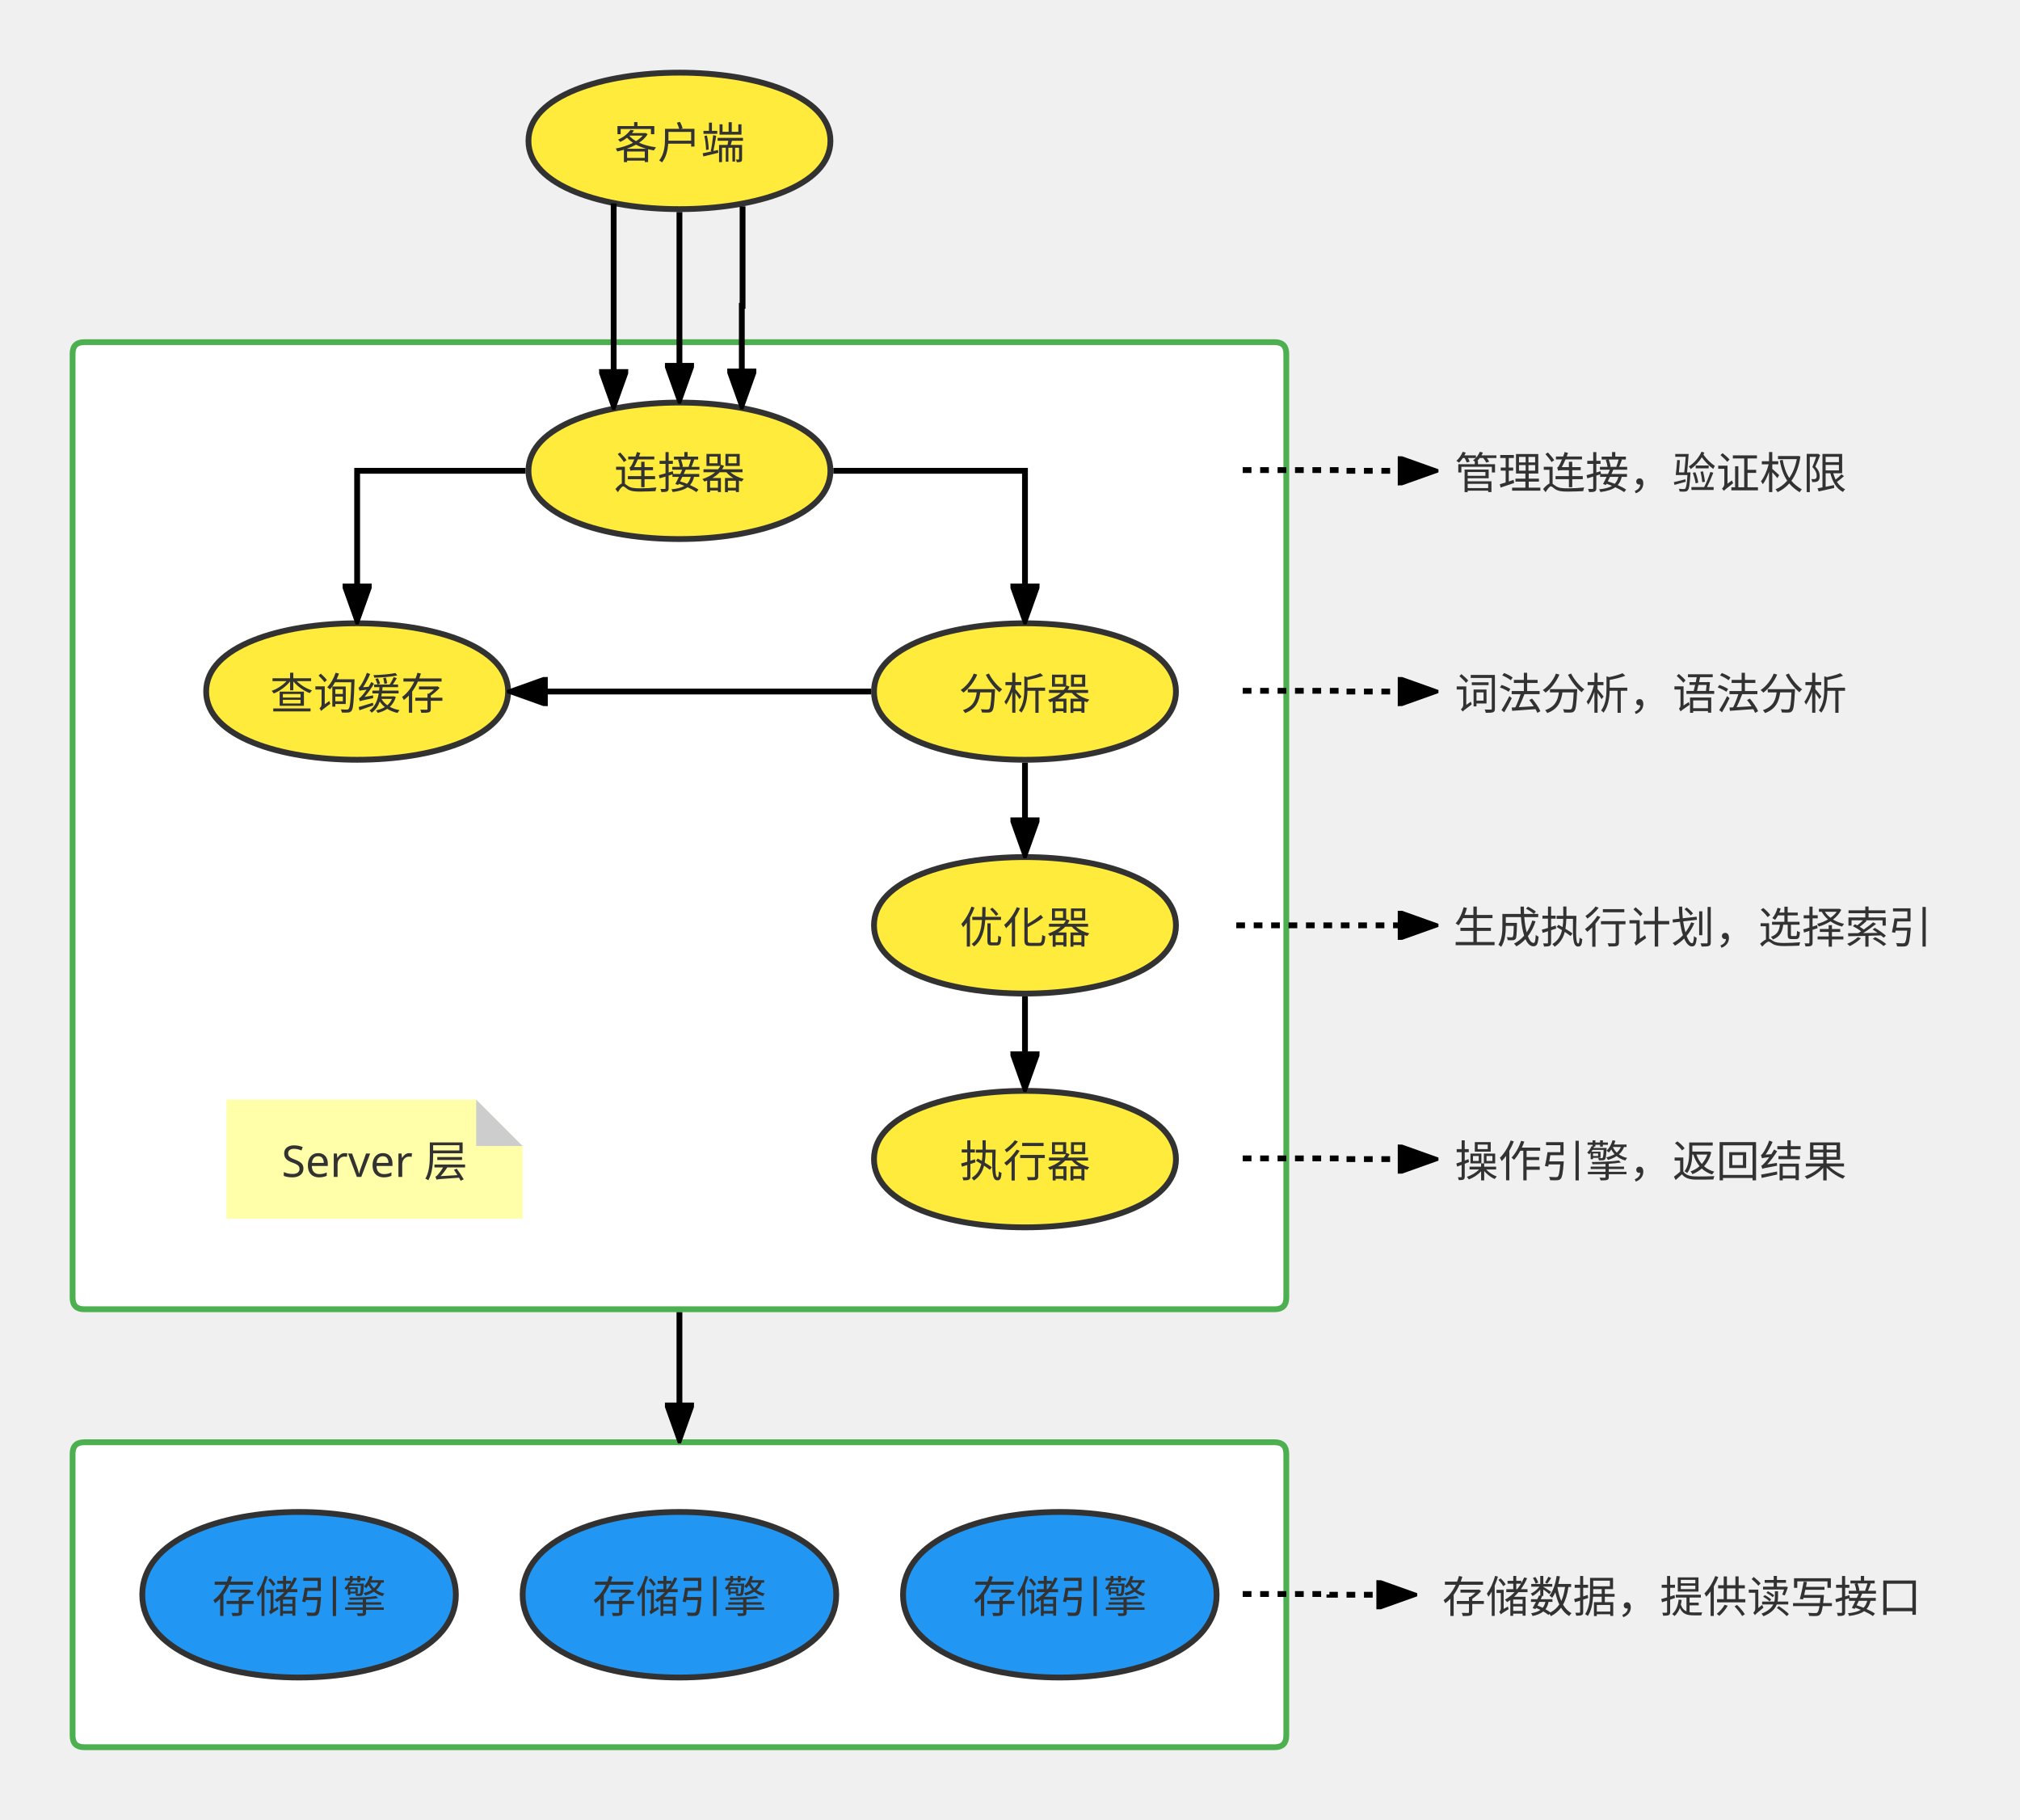
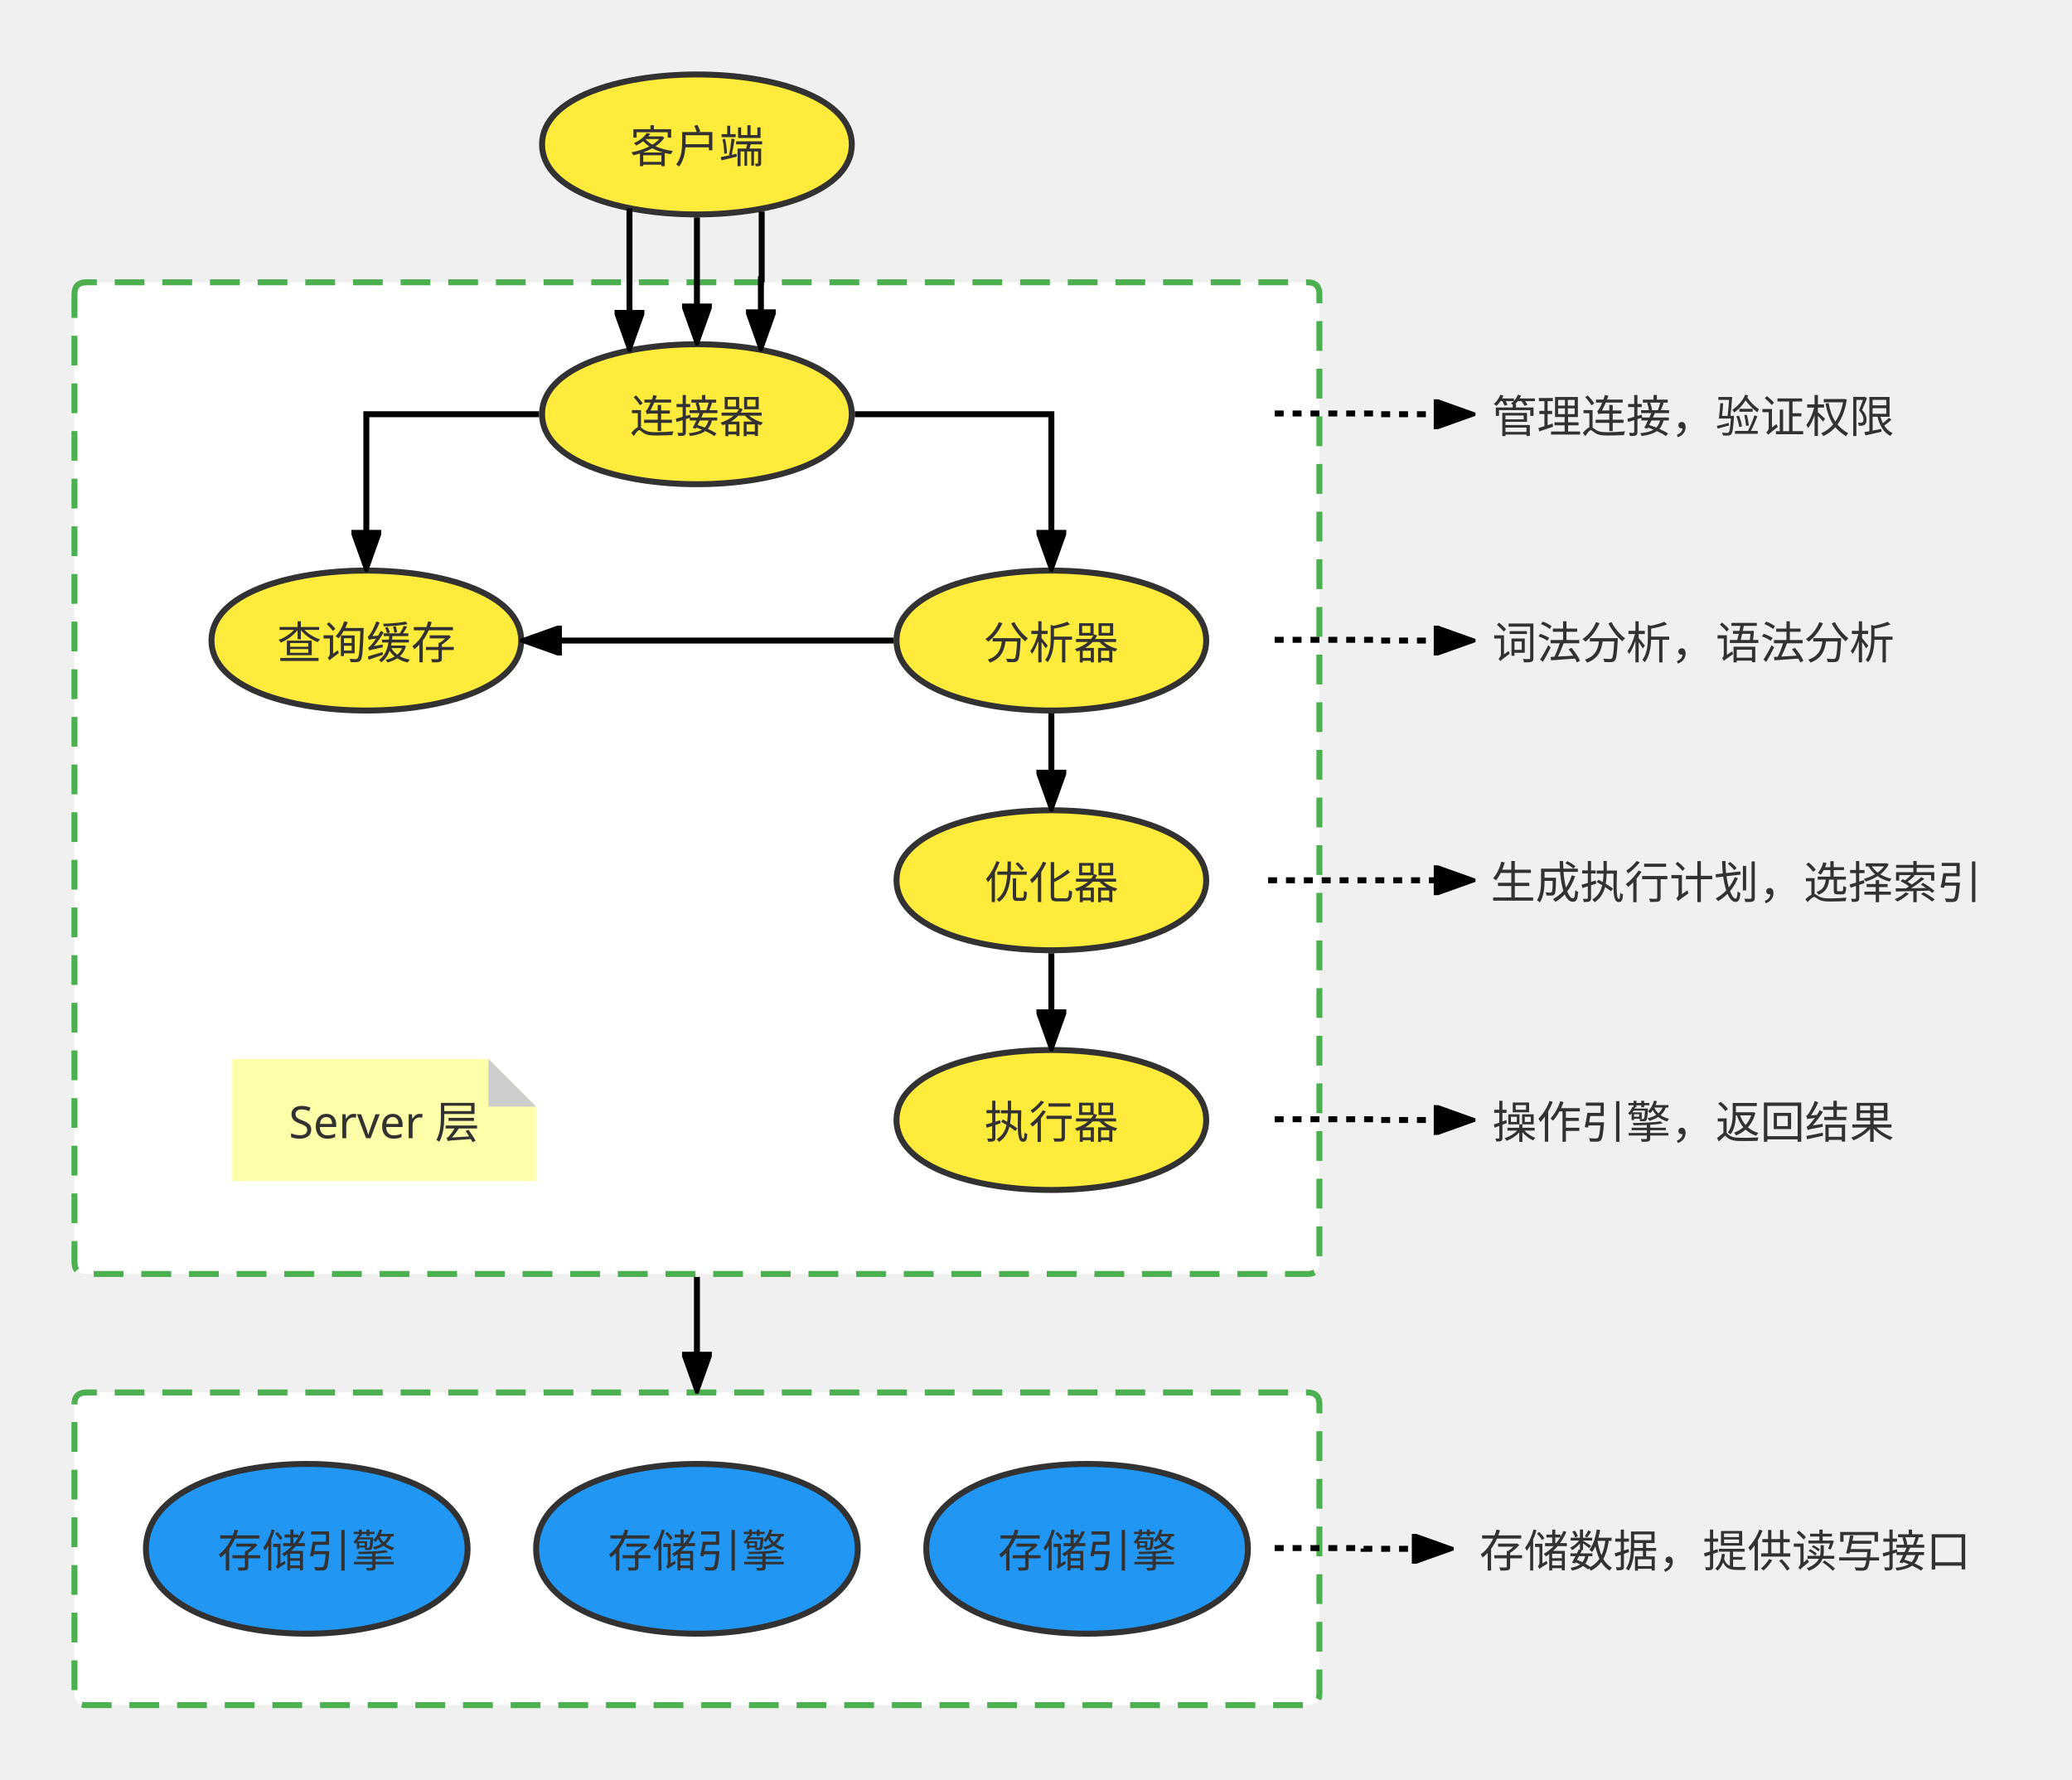
- <svg xmlns="http://www.w3.org/2000/svg" id="SvgjsSvg1163" version="1.1" width="695.688" height="626.612">
-   <rect fill="url(#pattern_mark)" transform="translate(-167.6,-51.9875)" width="1050" height="1500" id="rect_mark" pointer-events="none" />
-   <defs id="SvgjsDefs1164">
-     <marker id="SvgjsMarker1237" markerWidth="14" markerHeight="10" refX="10" refY="5" viewBox="0 0 14 10" orient="auto" markerUnits="userSpaceOnUse" stroke-dasharray="0,0">
-       <path id="SvgjsPath1238" d="M0 0L14 5L0 10L0 0 " fill="#000000" stroke="#000000" stroke-width="1" />
-     </marker>
-     <marker id="SvgjsMarker1241" markerWidth="14" markerHeight="10" refX="10" refY="5" viewBox="0 0 14 10" orient="auto" markerUnits="userSpaceOnUse" stroke-dasharray="0,0">
-       <path id="SvgjsPath1242" d="M0 0L14 5L0 10L0 0 " fill="#000000" stroke="#000000" stroke-width="1" />
-     </marker>
-     <marker id="SvgjsMarker1245" markerWidth="14" markerHeight="10" refX="10" refY="5" viewBox="0 0 14 10" orient="auto" markerUnits="userSpaceOnUse" stroke-dasharray="0,0">
-       <path id="SvgjsPath1246" d="M0 0L14 5L0 10L0 0 " fill="#000000" stroke="#000000" stroke-width="1" />
-     </marker>
-     <marker id="SvgjsMarker1249" markerWidth="14" markerHeight="10" refX="10" refY="5" viewBox="0 0 14 10" orient="auto" markerUnits="userSpaceOnUse" stroke-dasharray="0,0">
-       <path id="SvgjsPath1250" d="M0 0L14 5L0 10L0 0 " fill="#000000" stroke="#000000" stroke-width="1" />
-     </marker>
-     <marker id="SvgjsMarker1253" markerWidth="14" markerHeight="10" refX="10" refY="5" viewBox="0 0 14 10" orient="auto" markerUnits="userSpaceOnUse" stroke-dasharray="0,0">
-       <path id="SvgjsPath1254" d="M0 0L14 5L0 10L0 0 " fill="#000000" stroke="#000000" stroke-width="1" />
-     </marker>
-     <marker id="SvgjsMarker1257" markerWidth="14" markerHeight="10" refX="10" refY="5" viewBox="0 0 14 10" orient="auto" markerUnits="userSpaceOnUse" stroke-dasharray="0,0">
-       <path id="SvgjsPath1258" d="M0 0L14 5L0 10L0 0 " fill="#000000" stroke="#000000" stroke-width="1" />
-     </marker>
-     <marker id="SvgjsMarker1261" markerWidth="14" markerHeight="10" refX="10" refY="5" viewBox="0 0 14 10" orient="auto" markerUnits="userSpaceOnUse" stroke-dasharray="0,0">
-       <path id="SvgjsPath1262" d="M0 0L14 5L0 10L0 0 " fill="#000000" stroke="#000000" stroke-width="1" />
-     </marker>
-     <marker id="SvgjsMarker1265" markerWidth="14" markerHeight="10" refX="10" refY="5" viewBox="0 0 14 10" orient="auto" markerUnits="userSpaceOnUse" stroke-dasharray="0,0">
-       <path id="SvgjsPath1266" d="M0 0L14 5L0 10L0 0 " fill="#000000" stroke="#000000" stroke-width="1" />
-     </marker>
-     <marker id="SvgjsMarker1269" markerWidth="14" markerHeight="10" refX="10" refY="5" viewBox="0 0 14 10" orient="auto" markerUnits="userSpaceOnUse" stroke-dasharray="0,0">
-       <path id="SvgjsPath1270" d="M0 0L14 5L0 10L0 0 " fill="#000000" stroke="#000000" stroke-width="1" />
-     </marker>
-     <marker id="SvgjsMarker1273" markerWidth="14" markerHeight="10" refX="10" refY="5" viewBox="0 0 14 10" orient="auto" markerUnits="userSpaceOnUse" stroke-dasharray="0,0">
-       <path id="SvgjsPath1274" d="M0 0L14 5L0 10L0 0 " fill="#000000" stroke="#000000" stroke-width="1" />
-     </marker>
-     <marker id="SvgjsMarker1283" markerWidth="14" markerHeight="10" refX="10" refY="5" viewBox="0 0 14 10" orient="auto" markerUnits="userSpaceOnUse" stroke-dasharray="0,0">
-       <path id="SvgjsPath1284" d="M0 0L14 5L0 10L0 0 " fill="#000000" stroke="#000000" stroke-width="1" />
-     </marker>
-     <marker id="SvgjsMarker1299" markerWidth="14" markerHeight="10" refX="10" refY="5" viewBox="0 0 14 10" orient="auto" markerUnits="userSpaceOnUse" stroke-dasharray="0,0">
-       <path id="SvgjsPath1300" d="M0 0L14 5L0 10L0 0 " fill="#000000" stroke="#000000" stroke-width="1" />
-     </marker>
-     <marker id="SvgjsMarker1309" markerWidth="14" markerHeight="10" refX="10" refY="5" viewBox="0 0 14 10" orient="auto" markerUnits="userSpaceOnUse" stroke-dasharray="0,0">
-       <path id="SvgjsPath1310" d="M0 0L14 5L0 10L0 0 " fill="#000000" stroke="#000000" stroke-width="1" />
-     </marker>
-     <marker id="SvgjsMarker1313" markerWidth="14" markerHeight="10" refX="10" refY="5" viewBox="0 0 14 10" orient="auto" markerUnits="userSpaceOnUse" stroke-dasharray="0,0">
-       <path id="SvgjsPath1314" d="M0 0L14 5L0 10L0 0 " fill="#000000" stroke="#000000" stroke-width="1" />
+ <svg xmlns="http://www.w3.org/2000/svg" id="SvgjsSvg1000" version="1.1" width="695.688" height="597.6">
+   <rect fill="url(#pattern_mark)" transform="translate(-167.6,-75.00001)" width="1050" height="1500" id="rect_mark" pointer-events="none" />
+   <defs id="SvgjsDefs1001">
+     <marker id="SvgjsMarker1079" markerWidth="14" markerHeight="10" refX="10" refY="5" viewBox="0 0 14 10" orient="auto" markerUnits="userSpaceOnUse" stroke-dasharray="0,0">
+       <path id="SvgjsPath1080" d="M0 0L14 5L0 10L0 0 " fill="#000000" stroke="#000000" stroke-width="1" />
+     </marker>
+     <marker id="SvgjsMarker1083" markerWidth="14" markerHeight="10" refX="10" refY="5" viewBox="0 0 14 10" orient="auto" markerUnits="userSpaceOnUse" stroke-dasharray="0,0">
+       <path id="SvgjsPath1084" d="M0 0L14 5L0 10L0 0 " fill="#000000" stroke="#000000" stroke-width="1" />
+     </marker>
+     <marker id="SvgjsMarker1087" markerWidth="14" markerHeight="10" refX="10" refY="5" viewBox="0 0 14 10" orient="auto" markerUnits="userSpaceOnUse" stroke-dasharray="0,0">
+       <path id="SvgjsPath1088" d="M0 0L14 5L0 10L0 0 " fill="#000000" stroke="#000000" stroke-width="1" />
+     </marker>
+     <marker id="SvgjsMarker1091" markerWidth="14" markerHeight="10" refX="10" refY="5" viewBox="0 0 14 10" orient="auto" markerUnits="userSpaceOnUse" stroke-dasharray="0,0">
+       <path id="SvgjsPath1092" d="M0 0L14 5L0 10L0 0 " fill="#000000" stroke="#000000" stroke-width="1" />
+     </marker>
+     <marker id="SvgjsMarker1095" markerWidth="14" markerHeight="10" refX="10" refY="5" viewBox="0 0 14 10" orient="auto" markerUnits="userSpaceOnUse" stroke-dasharray="0,0">
+       <path id="SvgjsPath1096" d="M0 0L14 5L0 10L0 0 " fill="#000000" stroke="#000000" stroke-width="1" />
+     </marker>
+     <marker id="SvgjsMarker1099" markerWidth="14" markerHeight="10" refX="10" refY="5" viewBox="0 0 14 10" orient="auto" markerUnits="userSpaceOnUse" stroke-dasharray="0,0">
+       <path id="SvgjsPath1100" d="M0 0L14 5L0 10L0 0 " fill="#000000" stroke="#000000" stroke-width="1" />
+     </marker>
+     <marker id="SvgjsMarker1103" markerWidth="14" markerHeight="10" refX="10" refY="5" viewBox="0 0 14 10" orient="auto" markerUnits="userSpaceOnUse" stroke-dasharray="0,0">
+       <path id="SvgjsPath1104" d="M0 0L14 5L0 10L0 0 " fill="#000000" stroke="#000000" stroke-width="1" />
+     </marker>
+     <marker id="SvgjsMarker1107" markerWidth="14" markerHeight="10" refX="10" refY="5" viewBox="0 0 14 10" orient="auto" markerUnits="userSpaceOnUse" stroke-dasharray="0,0">
+       <path id="SvgjsPath1108" d="M0 0L14 5L0 10L0 0 " fill="#000000" stroke="#000000" stroke-width="1" />
+     </marker>
+     <marker id="SvgjsMarker1111" markerWidth="14" markerHeight="10" refX="10" refY="5" viewBox="0 0 14 10" orient="auto" markerUnits="userSpaceOnUse" stroke-dasharray="0,0">
+       <path id="SvgjsPath1112" d="M0 0L14 5L0 10L0 0 " fill="#000000" stroke="#000000" stroke-width="1" />
+     </marker>
+     <marker id="SvgjsMarker1115" markerWidth="14" markerHeight="10" refX="10" refY="5" viewBox="0 0 14 10" orient="auto" markerUnits="userSpaceOnUse" stroke-dasharray="0,0">
+       <path id="SvgjsPath1116" d="M0 0L14 5L0 10L0 0 " fill="#000000" stroke="#000000" stroke-width="1" />
+     </marker>
+     <marker id="SvgjsMarker1125" markerWidth="14" markerHeight="10" refX="10" refY="5" viewBox="0 0 14 10" orient="auto" markerUnits="userSpaceOnUse" stroke-dasharray="0,0">
+       <path id="SvgjsPath1126" d="M0 0L14 5L0 10L0 0 " fill="#000000" stroke="#000000" stroke-width="1" />
+     </marker>
+     <marker id="SvgjsMarker1141" markerWidth="14" markerHeight="10" refX="10" refY="5" viewBox="0 0 14 10" orient="auto" markerUnits="userSpaceOnUse" stroke-dasharray="0,0">
+       <path id="SvgjsPath1142" d="M0 0L14 5L0 10L0 0 " fill="#000000" stroke="#000000" stroke-width="1" />
+     </marker>
+     <marker id="SvgjsMarker1151" markerWidth="14" markerHeight="10" refX="10" refY="5" viewBox="0 0 14 10" orient="auto" markerUnits="userSpaceOnUse" stroke-dasharray="0,0">
+       <path id="SvgjsPath1152" d="M0 0L14 5L0 10L0 0 " fill="#000000" stroke="#000000" stroke-width="1" />
+     </marker>
+     <marker id="SvgjsMarker1155" markerWidth="14" markerHeight="10" refX="10" refY="5" viewBox="0 0 14 10" orient="auto" markerUnits="userSpaceOnUse" stroke-dasharray="0,0">
+       <path id="SvgjsPath1156" d="M0 0L14 5L0 10L0 0 " fill="#000000" stroke="#000000" stroke-width="1" />
    </marker>
    <pattern patternUnits="userSpaceOnUse" id="pattern_mark" width="300" height="300">
      <text x="-50" y="150" fill="rgba(229,229,229,0.8)" font-size="18" transform="rotate(-45, 150, 150)" />
    </pattern>
  </defs>
-   <g id="SvgjsG1165" transform="translate(25.00002,117.8125)">
-     <path id="SvgjsPath1166" d="M0 4Q0 0 4 0L414 0Q418 0 418 4L418 329Q418 333 414 333L4 333Q0 333 0 329Z " stroke="rgba(76,175,80,1)" stroke-width="2" fill-opacity="1" fill="#ffffff" />
-     <g id="SvgjsG1167">
-       <text id="SvgjsText1168" font-family="微软雅黑" text-anchor="middle" font-size="15px" width="398px" fill="#323232" font-weight="400" align="middle" lineHeight="125%" font-style="" opacity="1" y="154.625" transform="rotate(0)" />
-     </g>
-   </g>
-   <g id="SvgjsG1169" transform="translate(182,25.01249)">
-     <path id="SvgjsPath1170" d="M0 23.5C0 -7.833 104 -7.833 104 23.5C104 54.833 0 54.833 0 23.5Z " stroke="rgba(50,50,50,1)" stroke-width="2" fill-opacity="1" fill="#ffeb3b" />
-     <g id="SvgjsG1171">
-       <text id="SvgjsText1172" font-family="微软雅黑" text-anchor="middle" font-size="15px" width="84px" fill="#323232" font-weight="400" align="middle" lineHeight="125%" font-style="" opacity="1" y="11.625" transform="rotate(0)">
-         <tspan id="SvgjsTspan1173" dy="18" x="52">
-           <tspan id="SvgjsTspan1174" style="text-decoration:;">客户端</tspan>
-         </tspan>
-       </text>
-     </g>
-   </g>
-   <g id="SvgjsG1175" transform="translate(182,138.6125)">
-     <path id="SvgjsPath1176" d="M0 23.5C0 -7.833 104 -7.833 104 23.5C104 54.833 0 54.833 0 23.5Z " stroke="rgba(50,50,50,1)" stroke-width="2" fill-opacity="1" fill="#ffeb3b" />
-     <g id="SvgjsG1177">
-       <text id="SvgjsText1178" font-family="微软雅黑" text-anchor="middle" font-size="15px" width="84px" fill="#323232" font-weight="400" align="middle" lineHeight="125%" font-style="" opacity="1" y="11.625" transform="rotate(0)">
-         <tspan id="SvgjsTspan1179" dy="18" x="52">
-           <tspan id="SvgjsTspan1180" style="text-decoration:;">连接器</tspan>
-         </tspan>
-       </text>
-     </g>
-   </g>
-   <g id="SvgjsG1181" transform="translate(71.00002,214.6125)">
-     <path id="SvgjsPath1182" d="M0 23.5C0 -7.833 104 -7.833 104 23.5C104 54.833 0 54.833 0 23.5Z " stroke="rgba(50,50,50,1)" stroke-width="2" fill-opacity="1" fill="#ffeb3b" />
-     <g id="SvgjsG1183">
-       <text id="SvgjsText1184" font-family="微软雅黑" text-anchor="middle" font-size="15px" width="84px" fill="#323232" font-weight="400" align="middle" lineHeight="125%" font-style="" opacity="1" y="11.625" transform="rotate(0)">
-         <tspan id="SvgjsTspan1185" dy="18" x="52">
-           <tspan id="SvgjsTspan1186" style="text-decoration:;">查询缓存</tspan>
-         </tspan>
-       </text>
-     </g>
-   </g>
-   <g id="SvgjsG1187" transform="translate(301,214.6125)">
-     <path id="SvgjsPath1188" d="M0 23.5C0 -7.833 104 -7.833 104 23.5C104 54.833 0 54.833 0 23.5Z " stroke="rgba(50,50,50,1)" stroke-width="2" fill-opacity="1" fill="#ffeb3b" />
-     <g id="SvgjsG1189">
-       <text id="SvgjsText1190" font-family="微软雅黑" text-anchor="middle" font-size="15px" width="84px" fill="#323232" font-weight="400" align="middle" lineHeight="125%" font-style="" opacity="1" y="11.625" transform="rotate(0)">
-         <tspan id="SvgjsTspan1191" dy="18" x="52">
-           <tspan id="SvgjsTspan1192" style="text-decoration:;">分析器</tspan>
-         </tspan>
-       </text>
-     </g>
-   </g>
-   <g id="SvgjsG1193" transform="translate(301,295.1125)">
-     <path id="SvgjsPath1194" d="M0 23.5C0 -7.833 104 -7.833 104 23.5C104 54.833 0 54.833 0 23.5Z " stroke="rgba(50,50,50,1)" stroke-width="2" fill-opacity="1" fill="#ffeb3b" />
-     <g id="SvgjsG1195">
-       <text id="SvgjsText1196" font-family="微软雅黑" text-anchor="middle" font-size="15px" width="84px" fill="#323232" font-weight="400" align="middle" lineHeight="125%" font-style="" opacity="1" y="11.625" transform="rotate(0)">
-         <tspan id="SvgjsTspan1197" dy="18" x="52">
-           <tspan id="SvgjsTspan1198" style="text-decoration:;">优化器</tspan>
-         </tspan>
-       </text>
-     </g>
-   </g>
-   <g id="SvgjsG1199" transform="translate(301,375.6125)">
-     <path id="SvgjsPath1200" d="M0 23.5C0 -7.833 104 -7.833 104 23.5C104 54.833 0 54.833 0 23.5Z " stroke="rgba(50,50,50,1)" stroke-width="2" fill-opacity="1" fill="#ffeb3b" />
-     <g id="SvgjsG1201">
-       <text id="SvgjsText1202" font-family="微软雅黑" text-anchor="middle" font-size="15px" width="84px" fill="#323232" font-weight="400" align="middle" lineHeight="125%" font-style="" opacity="1" y="11.625" transform="rotate(0)">
-         <tspan id="SvgjsTspan1203" dy="18" x="52">
-           <tspan id="SvgjsTspan1204" style="text-decoration:;">执行器</tspan>
-         </tspan>
-       </text>
-     </g>
-   </g>
-   <g id="SvgjsG1205" transform="translate(78.00002,378.6125)">
-     <path id="SvgjsPath1206" d="M0 0L86 0L102 16L102 41L0 41L0 0Z " stroke="none" fill-opacity="1" fill="#ffffaa" />
-     <path id="SvgjsPath1207" d="M86 0L86 16L102 16Z " stroke="none" fill-opacity="1" fill="#cdcdcd" />
-     <path id="SvgjsPath1208" d="M0 0L86 0L102 16L102 41L0 41L0 0Z " stroke="none" fill="none" />
-     <g id="SvgjsG1209">
-       <text id="SvgjsText1210" font-family="微软雅黑" text-anchor="middle" font-size="15px" width="82px" fill="#323232" font-weight="400" align="middle" lineHeight="125%" font-style="" opacity="1" y="8.625" transform="rotate(0)">
-         <tspan id="SvgjsTspan1211" dy="18" x="51">
-           <tspan id="SvgjsTspan1212" style="text-decoration:;">Server 层</tspan>
-         </tspan>
-       </text>
-     </g>
-   </g>
-   <g id="SvgjsG1213" transform="translate(25.00002,496.6125)">
-     <path id="SvgjsPath1214" d="M0 4Q0 0 4 0L414 0Q418 0 418 4L418 101Q418 105 414 105L4 105Q0 105 0 101Z " stroke="rgba(76,175,80,1)" stroke-width="2" fill-opacity="1" fill="#ffffff" />
-     <g id="SvgjsG1215">
-       <text id="SvgjsText1216" font-family="微软雅黑" text-anchor="middle" font-size="15px" width="398px" fill="#323232" font-weight="400" align="middle" lineHeight="125%" font-style="" opacity="1" y="40.625" transform="rotate(0)" />
-     </g>
-   </g>
-   <g id="SvgjsG1217" transform="translate(49.00002,520.6125)">
-     <path id="SvgjsPath1218" d="M0 28.5C0 -9.5 108 -9.5 108 28.5C108 66.5 0 66.5 0 28.5Z " stroke="rgba(50,50,50,1)" stroke-width="2" fill-opacity="1" fill="#2196f3" />
-     <g id="SvgjsG1219">
-       <text id="SvgjsText1220" font-family="微软雅黑" text-anchor="middle" font-size="15px" width="88px" fill="#323232" font-weight="400" align="middle" lineHeight="125%" font-style="" opacity="1" y="16.625" transform="rotate(0)">
-         <tspan id="SvgjsTspan1221" dy="18" x="54">
-           <tspan id="SvgjsTspan1222" style="text-decoration:;">存储引擎</tspan>
-         </tspan>
-       </text>
-     </g>
-   </g>
-   <g id="SvgjsG1223" transform="translate(180,520.6125)">
-     <path id="SvgjsPath1224" d="M0 28.5C0 -9.5 108 -9.5 108 28.5C108 66.5 0 66.5 0 28.5Z " stroke="rgba(50,50,50,1)" stroke-width="2" fill-opacity="1" fill="#2196f3" />
-     <g id="SvgjsG1225">
-       <text id="SvgjsText1226" font-family="微软雅黑" text-anchor="middle" font-size="15px" width="88px" fill="#323232" font-weight="400" align="middle" lineHeight="125%" font-style="" opacity="1" y="16.625" transform="rotate(0)">
-         <tspan id="SvgjsTspan1227" dy="18" x="54">
-           <tspan id="SvgjsTspan1228" style="text-decoration:;">存储引擎</tspan>
-         </tspan>
-       </text>
-     </g>
-   </g>
-   <g id="SvgjsG1229" transform="translate(311,520.6125)">
-     <path id="SvgjsPath1230" d="M0 28.5C0 -9.5 108 -9.5 108 28.5C108 66.5 0 66.5 0 28.5Z " stroke="rgba(50,50,50,1)" stroke-width="2" fill-opacity="1" fill="#2196f3" />
-     <g id="SvgjsG1231">
-       <text id="SvgjsText1232" font-family="微软雅黑" text-anchor="middle" font-size="15px" width="88px" fill="#323232" font-weight="400" align="middle" lineHeight="125%" font-style="" opacity="1" y="16.625" transform="rotate(0)">
-         <tspan id="SvgjsTspan1233" dy="18" x="54">
-           <tspan id="SvgjsTspan1234" style="text-decoration:;">存储引擎</tspan>
-         </tspan>
-       </text>
-     </g>
-   </g>
-   <g id="SvgjsG1235">
-     <path id="SvgjsPath1236" d="M234 73.012L234 105.312L234 105.312L234 135.012 " stroke="#000000" stroke-width="2" fill="none" marker-end="url(#SvgjsMarker1237)" />
-   </g>
-   <g id="SvgjsG1239">
-     <path id="SvgjsPath1240" d="M181 162.112L123 162.112L123 211.012 " stroke="#000000" stroke-width="2" fill="none" marker-end="url(#SvgjsMarker1241)" />
-   </g>
-   <g id="SvgjsG1243">
-     <path id="SvgjsPath1244" d="M287 162.112L353 162.112L353 211.012 " stroke="#000000" stroke-width="2" fill="none" marker-end="url(#SvgjsMarker1245)" />
-   </g>
-   <g id="SvgjsG1247">
-     <path id="SvgjsPath1248" d="M300 238.112L238 238.112L238 238.112L178.6 238.112 " stroke="#000000" stroke-width="2" fill="none" marker-end="url(#SvgjsMarker1249)" />
-   </g>
-   <g id="SvgjsG1251">
-     <path id="SvgjsPath1252" d="M353 262.612L353 278.362L353 278.362L353 291.513 " stroke="#000000" stroke-width="2" fill="none" marker-end="url(#SvgjsMarker1253)" />
-   </g>
-   <g id="SvgjsG1255">
-     <path id="SvgjsPath1256" d="M353 343.113L353 358.863L353 358.863L353 372.013 " stroke="#000000" stroke-width="2" fill="none" marker-end="url(#SvgjsMarker1257)" />
-   </g>
-   <g id="SvgjsG1259">
-     <path id="SvgjsPath1260" d="M255.741 71.047L255.741 105.307L255.479 105.307L255.479 136.967 " stroke="#000000" stroke-width="2" fill="none" marker-end="url(#SvgjsMarker1261)" />
-   </g>
-   <g id="SvgjsG1263">
-     <path id="SvgjsPath1264" d="M211.347 70.043L211.347 104.89L211.347 104.89L211.347 137.137 " stroke="#000000" stroke-width="2" fill="none" marker-end="url(#SvgjsMarker1265)" />
-   </g>
-   <g id="SvgjsG1267">
-     <path id="SvgjsPath1268" d="M234 451.812L234 473.713L234 473.713L234 493.013 " stroke="#000000" stroke-width="2" fill="none" marker-end="url(#SvgjsMarker1269)" />
-   </g>
-   <g id="SvgjsG1271">
-     <path id="SvgjsPath1272" d="M428 161.862L461.5 161.862L461.5 162.112L491.4 162.112 " stroke-dasharray="3,3" stroke="#000000" stroke-width="2" fill="none" marker-end="url(#SvgjsMarker1273)" />
-   </g>
-   <g id="SvgjsG1275" transform="translate(495,145.5125)">
-     <path id="SvgjsPath1276" d="M0 0L147 0L147 33.2L0 33.2Z " stroke="none" fill="none" />
-     <g id="SvgjsG1277">
-       <text id="SvgjsText1278" font-family="微软雅黑" text-anchor="middle" font-size="15px" width="147px" fill="#323232" font-weight="400" align="middle" lineHeight="125%" font-style="" opacity="1" y="4.725" transform="rotate(0)">
-         <tspan id="SvgjsTspan1279" dy="18" x="73.5">
-           <tspan id="SvgjsTspan1280" style="text-decoration:;">管理连接，验证权限</tspan>
-         </tspan>
-       </text>
-     </g>
-   </g>
-   <g id="SvgjsG1281">
-     <path id="SvgjsPath1282" d="M428 237.862L461.5 237.862L461.5 238.112L491.4 238.112 " stroke-dasharray="3,3" stroke="#000000" stroke-width="2" fill="none" marker-end="url(#SvgjsMarker1283)" />
-   </g>
-   <g id="SvgjsG1285" transform="translate(495,221.5125)">
-     <path id="SvgjsPath1286" d="M0 0L147 0L147 33.2L0 33.2Z " stroke="none" fill="none" />
-     <g id="SvgjsG1287">
-       <text id="SvgjsText1288" font-family="微软雅黑" text-anchor="middle" font-size="15px" width="147px" fill="#323232" font-weight="400" align="middle" lineHeight="125%" font-style="" opacity="1" y="4.725" transform="rotate(0)">
-         <tspan id="SvgjsTspan1289" dy="18" x="73.5">
-           <tspan id="SvgjsTspan1290" style="text-decoration:;">词法分析，语法分析</tspan>
-         </tspan>
-       </text>
-     </g>
-   </g>
-   <g id="SvgjsG1291" transform="translate(495,302.0125)">
-     <path id="SvgjsPath1292" d="M0 0L175.289 0L175.289 33.2L0 33.2Z " stroke="none" fill="none" />
-     <g id="SvgjsG1293">
-       <text id="SvgjsText1294" font-family="微软雅黑" text-anchor="middle" font-size="15px" width="176px" fill="#323232" font-weight="400" align="middle" lineHeight="125%" font-style="" opacity="1" y="4.725" transform="rotate(0)">
-         <tspan id="SvgjsTspan1295" dy="18" x="88">
-           <tspan id="SvgjsTspan1296" style="text-decoration:;">生成执行计划，选择索引</tspan>
-         </tspan>
-       </text>
-     </g>
-   </g>
-   <g id="SvgjsG1297">
-     <path id="SvgjsPath1298" d="M428 398.863L461.5 398.863L461.5 399.113L491.4 399.113 " stroke-dasharray="3,3" stroke="#000000" stroke-width="2" fill="none" marker-end="url(#SvgjsMarker1299)" />
-   </g>
-   <g id="SvgjsG1301" transform="translate(495,382.5125)">
-     <path id="SvgjsPath1302" d="M0 0L147 0L147 33.2L0 33.2Z " stroke="none" fill="none" />
-     <g id="SvgjsG1303">
-       <text id="SvgjsText1304" font-family="微软雅黑" text-anchor="middle" font-size="15px" width="147px" fill="#323232" font-weight="400" align="middle" lineHeight="125%" font-style="" opacity="1" y="4.725" transform="rotate(0)">
-         <tspan id="SvgjsTspan1305" dy="18" x="73.5">
-           <tspan id="SvgjsTspan1306" style="text-decoration:;">操作引擎，返回结果</tspan>
-         </tspan>
-       </text>
-     </g>
-   </g>
-   <g id="SvgjsG1307">
-     <path id="SvgjsPath1308" d="M425.778 318.613L460.389 318.613L460.389 318.613L491.4 318.613 " stroke-dasharray="3,3" stroke="#000000" stroke-width="2" fill="none" marker-end="url(#SvgjsMarker1309)" />
-   </g>
-   <g id="SvgjsG1311">
-     <path id="SvgjsPath1312" d="M428 548.863L457.844 548.863L457.844 549.113L484.089 549.113 " stroke-dasharray="3,3" stroke="#000000" stroke-width="2" fill="none" marker-end="url(#SvgjsMarker1313)" />
-   </g>
-   <g id="SvgjsG1315" transform="translate(487.6889,532.5125)">
-     <path id="SvgjsPath1316" d="M0 0L182.6 0L182.6 33.2L0 33.2Z " stroke="none" fill="none" />
-     <g id="SvgjsG1317">
-       <text id="SvgjsText1318" font-family="微软雅黑" text-anchor="middle" font-size="15px" width="183px" fill="#323232" font-weight="400" align="middle" lineHeight="125%" font-style="" opacity="1" y="4.725" transform="rotate(0)">
-         <tspan id="SvgjsTspan1319" dy="18" x="91.5">
-           <tspan id="SvgjsTspan1320" style="text-decoration:;">存储数据，提供读写接口</tspan>
+   <g id="SvgjsG1007" transform="translate(25,94.79999)">
+     <path id="SvgjsPath1008" d="M0 4Q0 0 4 0L414 0Q418 0 418 4L418 329Q418 333 414 333L4 333Q0 333 0 329Z " stroke-dasharray="10,6" stroke="rgba(76,175,80,1)" stroke-width="2" fill-opacity="1" fill="#ffffff" />
+     <g id="SvgjsG1009">
+       <text id="SvgjsText1010" font-family="微软雅黑" text-anchor="middle" font-size="15px" width="398px" fill="#323232" font-weight="400" align="middle" lineHeight="125%" font-style="" opacity="1" y="154.625" transform="rotate(0)" />
+     </g>
+   </g>
+   <g id="SvgjsG1011" transform="translate(182,24.99999)">
+     <path id="SvgjsPath1012" d="M0 23.5C0 -7.833 104 -7.833 104 23.5C104 54.833 0 54.833 0 23.5Z " stroke="rgba(50,50,50,1)" stroke-width="2" fill-opacity="1" fill="#ffeb3b" />
+     <g id="SvgjsG1013">
+       <text id="SvgjsText1014" font-family="微软雅黑" text-anchor="middle" font-size="15px" width="84px" fill="#323232" font-weight="400" align="middle" lineHeight="125%" font-style="" opacity="1" y="11.625" transform="rotate(0)">
+         <tspan id="SvgjsTspan1015" dy="18" x="52">
+           <tspan id="SvgjsTspan1016" style="text-decoration:;">客户端</tspan>
+         </tspan>
+       </text>
+     </g>
+   </g>
+   <g id="SvgjsG1017" transform="translate(182,115.6)">
+     <path id="SvgjsPath1018" d="M0 23.5C0 -7.833 104 -7.833 104 23.5C104 54.833 0 54.833 0 23.5Z " stroke="rgba(50,50,50,1)" stroke-width="2" fill-opacity="1" fill="#ffeb3b" />
+     <g id="SvgjsG1019">
+       <text id="SvgjsText1020" font-family="微软雅黑" text-anchor="middle" font-size="15px" width="84px" fill="#323232" font-weight="400" align="middle" lineHeight="125%" font-style="" opacity="1" y="11.625" transform="rotate(0)">
+         <tspan id="SvgjsTspan1021" dy="18" x="52">
+           <tspan id="SvgjsTspan1022" style="text-decoration:;">连接器</tspan>
+         </tspan>
+       </text>
+     </g>
+   </g>
+   <g id="SvgjsG1023" transform="translate(71,191.6)">
+     <path id="SvgjsPath1024" d="M0 23.5C0 -7.833 104 -7.833 104 23.5C104 54.833 0 54.833 0 23.5Z " stroke="rgba(50,50,50,1)" stroke-width="2" fill-opacity="1" fill="#ffeb3b" />
+     <g id="SvgjsG1025">
+       <text id="SvgjsText1026" font-family="微软雅黑" text-anchor="middle" font-size="15px" width="84px" fill="#323232" font-weight="400" align="middle" lineHeight="125%" font-style="" opacity="1" y="11.625" transform="rotate(0)">
+         <tspan id="SvgjsTspan1027" dy="18" x="52">
+           <tspan id="SvgjsTspan1028" style="text-decoration:;">查询缓存</tspan>
+         </tspan>
+       </text>
+     </g>
+   </g>
+   <g id="SvgjsG1029" transform="translate(301,191.6)">
+     <path id="SvgjsPath1030" d="M0 23.5C0 -7.833 104 -7.833 104 23.5C104 54.833 0 54.833 0 23.5Z " stroke="rgba(50,50,50,1)" stroke-width="2" fill-opacity="1" fill="#ffeb3b" />
+     <g id="SvgjsG1031">
+       <text id="SvgjsText1032" font-family="微软雅黑" text-anchor="middle" font-size="15px" width="84px" fill="#323232" font-weight="400" align="middle" lineHeight="125%" font-style="" opacity="1" y="11.625" transform="rotate(0)">
+         <tspan id="SvgjsTspan1033" dy="18" x="52">
+           <tspan id="SvgjsTspan1034" style="text-decoration:;">分析器</tspan>
+         </tspan>
+       </text>
+     </g>
+   </g>
+   <g id="SvgjsG1035" transform="translate(301,272.1)">
+     <path id="SvgjsPath1036" d="M0 23.5C0 -7.833 104 -7.833 104 23.5C104 54.833 0 54.833 0 23.5Z " stroke="rgba(50,50,50,1)" stroke-width="2" fill-opacity="1" fill="#ffeb3b" />
+     <g id="SvgjsG1037">
+       <text id="SvgjsText1038" font-family="微软雅黑" text-anchor="middle" font-size="15px" width="84px" fill="#323232" font-weight="400" align="middle" lineHeight="125%" font-style="" opacity="1" y="11.625" transform="rotate(0)">
+         <tspan id="SvgjsTspan1039" dy="18" x="52">
+           <tspan id="SvgjsTspan1040" style="text-decoration:;">优化器</tspan>
+         </tspan>
+       </text>
+     </g>
+   </g>
+   <g id="SvgjsG1041" transform="translate(301,352.6)">
+     <path id="SvgjsPath1042" d="M0 23.5C0 -7.833 104 -7.833 104 23.5C104 54.833 0 54.833 0 23.5Z " stroke="rgba(50,50,50,1)" stroke-width="2" fill-opacity="1" fill="#ffeb3b" />
+     <g id="SvgjsG1043">
+       <text id="SvgjsText1044" font-family="微软雅黑" text-anchor="middle" font-size="15px" width="84px" fill="#323232" font-weight="400" align="middle" lineHeight="125%" font-style="" opacity="1" y="11.625" transform="rotate(0)">
+         <tspan id="SvgjsTspan1045" dy="18" x="52">
+           <tspan id="SvgjsTspan1046" style="text-decoration:;">执行器</tspan>
+         </tspan>
+       </text>
+     </g>
+   </g>
+   <g id="SvgjsG1047" transform="translate(78,355.6)">
+     <path id="SvgjsPath1048" d="M0 0L86 0L102 16L102 41L0 41L0 0Z " stroke="none" fill-opacity="1" fill="#ffffaa" />
+     <path id="SvgjsPath1049" d="M86 0L86 16L102 16Z " stroke="none" fill-opacity="1" fill="#cdcdcd" />
+     <path id="SvgjsPath1050" d="M0 0L86 0L102 16L102 41L0 41L0 0Z " stroke="none" fill="none" />
+     <g id="SvgjsG1051">
+       <text id="SvgjsText1052" font-family="微软雅黑" text-anchor="middle" font-size="15px" width="82px" fill="#323232" font-weight="400" align="middle" lineHeight="125%" font-style="" opacity="1" y="8.625" transform="rotate(0)">
+         <tspan id="SvgjsTspan1053" dy="18" x="51">
+           <tspan id="SvgjsTspan1054" style="text-decoration:;">Server 层</tspan>
+         </tspan>
+       </text>
+     </g>
+   </g>
+   <g id="SvgjsG1055" transform="translate(25,467.6)">
+     <path id="SvgjsPath1056" d="M0 4Q0 0 4 0L414 0Q418 0 418 4L418 101Q418 105 414 105L4 105Q0 105 0 101Z " stroke-dasharray="10,6" stroke="rgba(76,175,80,1)" stroke-width="2" fill-opacity="1" fill="#ffffff" />
+     <g id="SvgjsG1057">
+       <text id="SvgjsText1058" font-family="微软雅黑" text-anchor="middle" font-size="15px" width="398px" fill="#323232" font-weight="400" align="middle" lineHeight="125%" font-style="" opacity="1" y="40.625" transform="rotate(0)" />
+     </g>
+   </g>
+   <g id="SvgjsG1059" transform="translate(49,491.6)">
+     <path id="SvgjsPath1060" d="M0 28.5C0 -9.5 108 -9.5 108 28.5C108 66.5 0 66.5 0 28.5Z " stroke="rgba(50,50,50,1)" stroke-width="2" fill-opacity="1" fill="#2196f3" />
+     <g id="SvgjsG1061">
+       <text id="SvgjsText1062" font-family="微软雅黑" text-anchor="middle" font-size="15px" width="88px" fill="#323232" font-weight="400" align="middle" lineHeight="125%" font-style="" opacity="1" y="16.625" transform="rotate(0)">
+         <tspan id="SvgjsTspan1063" dy="18" x="54">
+           <tspan id="SvgjsTspan1064" style="text-decoration:;">存储引擎</tspan>
+         </tspan>
+       </text>
+     </g>
+   </g>
+   <g id="SvgjsG1065" transform="translate(180,491.6)">
+     <path id="SvgjsPath1066" d="M0 28.5C0 -9.5 108 -9.5 108 28.5C108 66.5 0 66.5 0 28.5Z " stroke="rgba(50,50,50,1)" stroke-width="2" fill-opacity="1" fill="#2196f3" />
+     <g id="SvgjsG1067">
+       <text id="SvgjsText1068" font-family="微软雅黑" text-anchor="middle" font-size="15px" width="88px" fill="#323232" font-weight="400" align="middle" lineHeight="125%" font-style="" opacity="1" y="16.625" transform="rotate(0)">
+         <tspan id="SvgjsTspan1069" dy="18" x="54">
+           <tspan id="SvgjsTspan1070" style="text-decoration:;">存储引擎</tspan>
+         </tspan>
+       </text>
+     </g>
+   </g>
+   <g id="SvgjsG1071" transform="translate(311,491.6)">
+     <path id="SvgjsPath1072" d="M0 28.5C0 -9.5 108 -9.5 108 28.5C108 66.5 0 66.5 0 28.5Z " stroke="rgba(50,50,50,1)" stroke-width="2" fill-opacity="1" fill="#2196f3" />
+     <g id="SvgjsG1073">
+       <text id="SvgjsText1074" font-family="微软雅黑" text-anchor="middle" font-size="15px" width="88px" fill="#323232" font-weight="400" align="middle" lineHeight="125%" font-style="" opacity="1" y="16.625" transform="rotate(0)">
+         <tspan id="SvgjsTspan1075" dy="18" x="54">
+           <tspan id="SvgjsTspan1076" style="text-decoration:;">存储引擎</tspan>
+         </tspan>
+       </text>
+     </g>
+   </g>
+   <g id="SvgjsG1077">
+     <path id="SvgjsPath1078" d="M234 73L234 93.8L234 93.8L234 112 " stroke="#000000" stroke-width="2" fill="none" marker-end="url(#SvgjsMarker1079)" />
+   </g>
+   <g id="SvgjsG1081">
+     <path id="SvgjsPath1082" d="M181 139.1L123 139.1L123 188 " stroke="#000000" stroke-width="2" fill="none" marker-end="url(#SvgjsMarker1083)" />
+   </g>
+   <g id="SvgjsG1085">
+     <path id="SvgjsPath1086" d="M287 139.1L353 139.1L353 188 " stroke="#000000" stroke-width="2" fill="none" marker-end="url(#SvgjsMarker1087)" />
+   </g>
+   <g id="SvgjsG1089">
+     <path id="SvgjsPath1090" d="M300 215.1L238 215.1L238 215.1L178.6 215.1 " stroke="#000000" stroke-width="2" fill="none" marker-end="url(#SvgjsMarker1091)" />
+   </g>
+   <g id="SvgjsG1093">
+     <path id="SvgjsPath1094" d="M353 239.6L353 255.35L353 255.35L353 268.5 " stroke="#000000" stroke-width="2" fill="none" marker-end="url(#SvgjsMarker1095)" />
+   </g>
+   <g id="SvgjsG1097">
+     <path id="SvgjsPath1098" d="M353 320.1L353 335.85L353 335.85L353 349 " stroke="#000000" stroke-width="2" fill="none" marker-end="url(#SvgjsMarker1099)" />
+   </g>
+   <g id="SvgjsG1101">
+     <path id="SvgjsPath1102" d="M255.741 71.034L255.741 93.794L255.479 93.794L255.479 113.954 " stroke="#000000" stroke-width="2" fill="none" marker-end="url(#SvgjsMarker1103)" />
+   </g>
+   <g id="SvgjsG1105">
+     <path id="SvgjsPath1106" d="M211.347 70.03L211.347 93.377L211.347 93.377L211.347 114.124 " stroke="#000000" stroke-width="2" fill="none" marker-end="url(#SvgjsMarker1107)" />
+   </g>
+   <g id="SvgjsG1109">
+     <path id="SvgjsPath1110" d="M234 428.8L234 447.7L234 447.7L234 464 " stroke="#000000" stroke-width="2" fill="none" marker-end="url(#SvgjsMarker1111)" />
+   </g>
+   <g id="SvgjsG1113">
+     <path id="SvgjsPath1114" d="M428 138.85L461.5 138.85L461.5 139.1L491.4 139.1 " stroke-dasharray="3,3" stroke="#000000" stroke-width="2" fill="none" marker-end="url(#SvgjsMarker1115)" />
+   </g>
+   <g id="SvgjsG1117" transform="translate(495,122.5)">
+     <path id="SvgjsPath1118" d="M0 0L147 0L147 33.2L0 33.2Z " stroke="none" fill="none" />
+     <g id="SvgjsG1119">
+       <text id="SvgjsText1120" font-family="微软雅黑" text-anchor="middle" font-size="15px" width="147px" fill="#323232" font-weight="400" align="middle" lineHeight="125%" font-style="" opacity="1" y="4.725" transform="rotate(0)">
+         <tspan id="SvgjsTspan1121" dy="18" x="73.5">
+           <tspan id="SvgjsTspan1122" style="text-decoration:;">管理连接，验证权限</tspan>
+         </tspan>
+       </text>
+     </g>
+   </g>
+   <g id="SvgjsG1123">
+     <path id="SvgjsPath1124" d="M428 214.85L461.5 214.85L461.5 215.1L491.4 215.1 " stroke-dasharray="3,3" stroke="#000000" stroke-width="2" fill="none" marker-end="url(#SvgjsMarker1125)" />
+   </g>
+   <g id="SvgjsG1127" transform="translate(495,198.5)">
+     <path id="SvgjsPath1128" d="M0 0L147 0L147 33.2L0 33.2Z " stroke="none" fill="none" />
+     <g id="SvgjsG1129">
+       <text id="SvgjsText1130" font-family="微软雅黑" text-anchor="middle" font-size="15px" width="147px" fill="#323232" font-weight="400" align="middle" lineHeight="125%" font-style="" opacity="1" y="4.725" transform="rotate(0)">
+         <tspan id="SvgjsTspan1131" dy="18" x="73.5">
+           <tspan id="SvgjsTspan1132" style="text-decoration:;">词法分析，语法分析</tspan>
+         </tspan>
+       </text>
+     </g>
+   </g>
+   <g id="SvgjsG1133" transform="translate(495,279)">
+     <path id="SvgjsPath1134" d="M0 0L175.289 0L175.289 33.2L0 33.2Z " stroke="none" fill="none" />
+     <g id="SvgjsG1135">
+       <text id="SvgjsText1136" font-family="微软雅黑" text-anchor="middle" font-size="15px" width="176px" fill="#323232" font-weight="400" align="middle" lineHeight="125%" font-style="" opacity="1" y="4.725" transform="rotate(0)">
+         <tspan id="SvgjsTspan1137" dy="18" x="88">
+           <tspan id="SvgjsTspan1138" style="text-decoration:;">生成执行计划，选择索引</tspan>
+         </tspan>
+       </text>
+     </g>
+   </g>
+   <g id="SvgjsG1139">
+     <path id="SvgjsPath1140" d="M428 375.85L461.5 375.85L461.5 376.1L491.4 376.1 " stroke-dasharray="3,3" stroke="#000000" stroke-width="2" fill="none" marker-end="url(#SvgjsMarker1141)" />
+   </g>
+   <g id="SvgjsG1143" transform="translate(495,359.5)">
+     <path id="SvgjsPath1144" d="M0 0L147 0L147 33.2L0 33.2Z " stroke="none" fill="none" />
+     <g id="SvgjsG1145">
+       <text id="SvgjsText1146" font-family="微软雅黑" text-anchor="middle" font-size="15px" width="147px" fill="#323232" font-weight="400" align="middle" lineHeight="125%" font-style="" opacity="1" y="4.725" transform="rotate(0)">
+         <tspan id="SvgjsTspan1147" dy="18" x="73.5">
+           <tspan id="SvgjsTspan1148" style="text-decoration:;">操作引擎，返回结果</tspan>
+         </tspan>
+       </text>
+     </g>
+   </g>
+   <g id="SvgjsG1149">
+     <path id="SvgjsPath1150" d="M425.778 295.6L460.389 295.6L460.389 295.6L491.4 295.6 " stroke-dasharray="3,3" stroke="#000000" stroke-width="2" fill="none" marker-end="url(#SvgjsMarker1151)" />
+   </g>
+   <g id="SvgjsG1153">
+     <path id="SvgjsPath1154" d="M428 519.85L457.844 519.85L457.844 520.1L484.089 520.1 " stroke-dasharray="3,3" stroke="#000000" stroke-width="2" fill="none" marker-end="url(#SvgjsMarker1155)" />
+   </g>
+   <g id="SvgjsG1157" transform="translate(487.6889,503.5)">
+     <path id="SvgjsPath1158" d="M0 0L182.6 0L182.6 33.2L0 33.2Z " stroke="none" fill="none" />
+     <g id="SvgjsG1159">
+       <text id="SvgjsText1160" font-family="微软雅黑" text-anchor="middle" font-size="15px" width="183px" fill="#323232" font-weight="400" align="middle" lineHeight="125%" font-style="" opacity="1" y="4.725" transform="rotate(0)">
+         <tspan id="SvgjsTspan1161" dy="18" x="91.5">
+           <tspan id="SvgjsTspan1162" style="text-decoration:;">存储数据，提供读写接口</tspan>
        </tspan>
      </text>
    </g>
  </g>
</svg>
